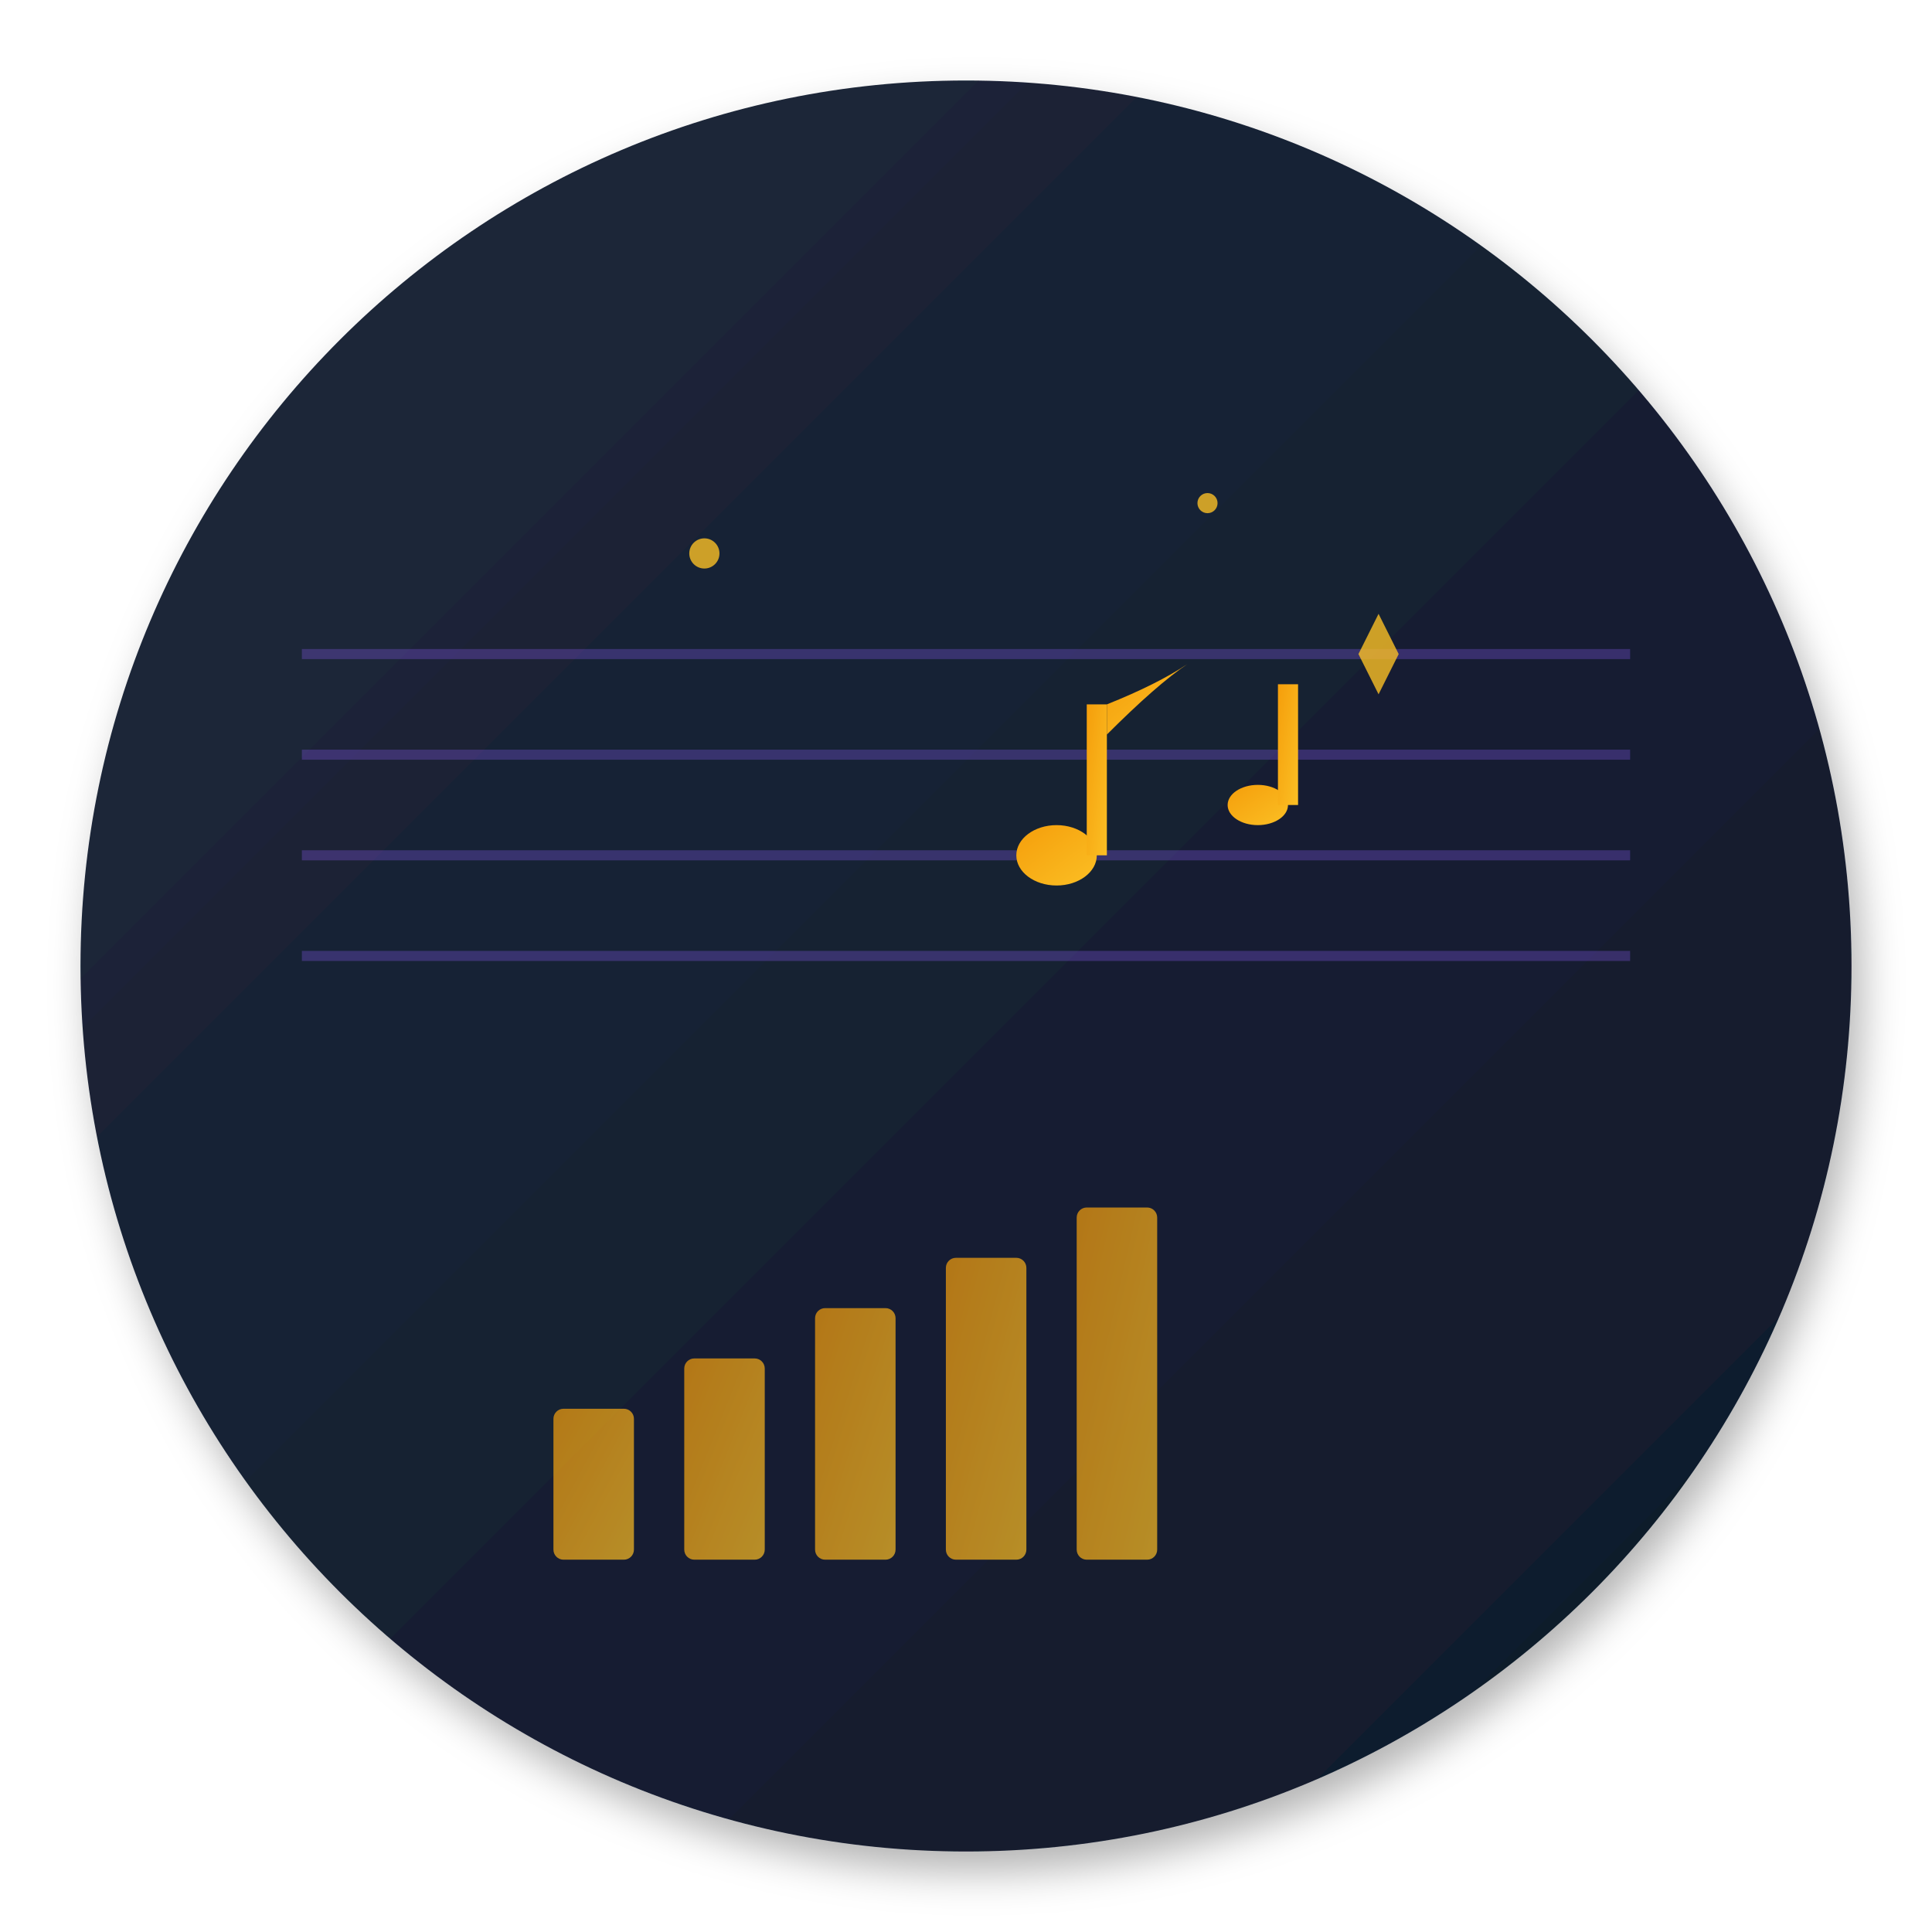
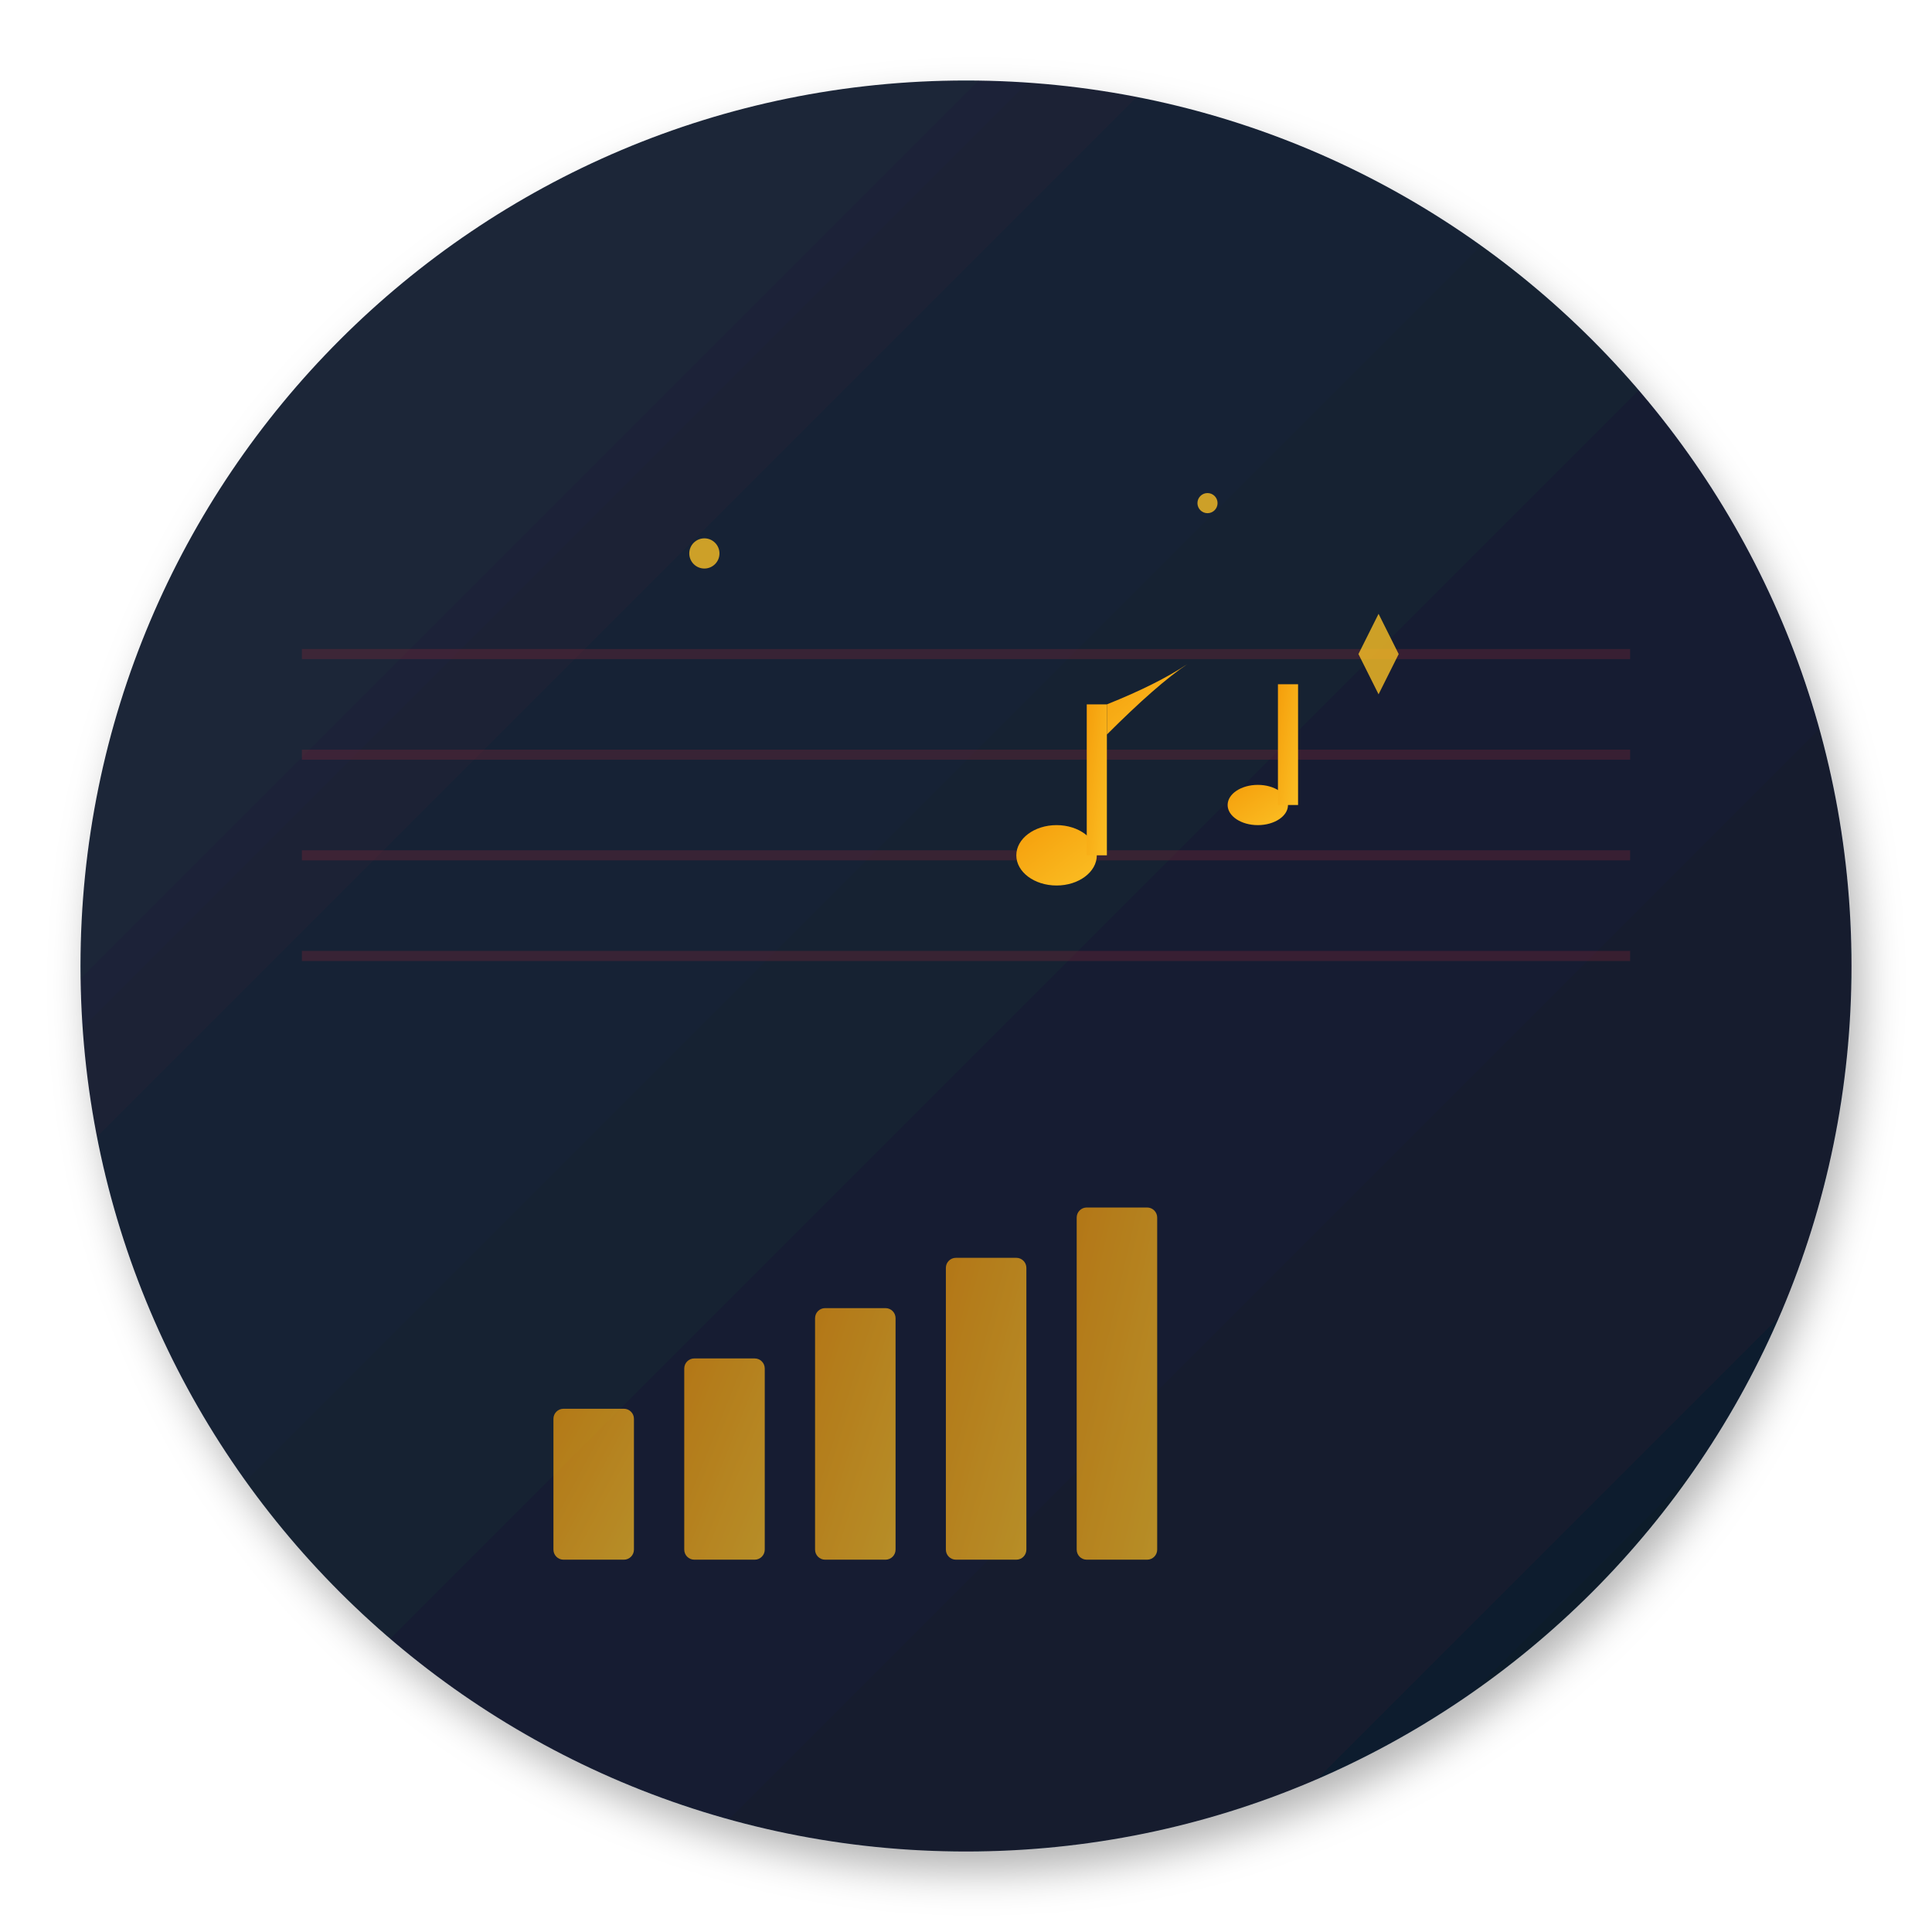
<svg xmlns="http://www.w3.org/2000/svg" width="192" height="192" viewBox="0 0 192 192">
  <defs>
    <linearGradient id="neonGradient192" x1="0%" y1="0%" x2="100%" y2="100%">
      <stop offset="0%" style="stop-color:#ff006e;stop-opacity:1" />
-       <stop offset="30%" style="stop-color:#8338ec;stop-opacity:1" />
+       <stop offset="30%" style="stop-color:#8B2635;stop-opacity:1" />
      <stop offset="70%" style="stop-color:#3a86ff;stop-opacity:1" />
      <stop offset="100%" style="stop-color:#06ffa5;stop-opacity:1" />
    </linearGradient>
    <linearGradient id="accentGrad" x1="0%" y1="0%" x2="100%" y2="100%">
      <stop offset="0%" style="stop-color:#f59e0b" />
      <stop offset="100%" style="stop-color:#fbbf24" />
    </linearGradient>
    <linearGradient id="bgGrad" x1="0%" y1="0%" x2="100%" y2="100%">
      <stop offset="0%" style="stop-color:#1e293b" />
      <stop offset="100%" style="stop-color:#0f172a" />
    </linearGradient>
    <filter id="shadow">
      <feDropShadow dx="1" dy="2" stdDeviation="2" flood-color="#000000" flood-opacity="0.3" />
    </filter>
  </defs>
  <circle cx="96" cy="96" r="88" fill="url(#bgGrad)" filter="url(#shadow)" />
  <circle cx="96" cy="96" r="88" fill="none" stroke="url(#primaryGrad)" stroke-width="3" />
-   <g opacity="0.3" stroke="#8b5cf6" stroke-width="1" fill="none">
+   <g opacity="0.3" stroke="#8B2635" stroke-width="1" fill="none">
    <line x1="30" y1="65" x2="162" y2="65" />
    <line x1="30" y1="75" x2="162" y2="75" />
    <line x1="30" y1="85" x2="162" y2="85" />
    <line x1="30" y1="95" x2="162" y2="95" />
  </g>
  <path d="M50 75 C50 60, 65 60, 65 75 C65 90, 50 90, 50 105 C50 120, 65 120, 65 105 C65 95, 58 95, 58 90 C58 85, 65 85, 65 90" fill="url(#primaryGrad)" />
  <g fill="url(#accentGrad)">
    <ellipse cx="105" cy="85" rx="4" ry="3" />
    <rect x="108" y="70" width="2" height="15" />
    <path d="M110 70 Q115 68 118 66 Q115 68 110 73 Z" />
    <ellipse cx="125" cy="80" rx="3" ry="2" />
    <rect x="127" y="68" width="2" height="12" />
  </g>
  <g stroke="url(#primaryGrad)" stroke-width="2" fill="none" opacity="0.6">
    <path d="M45 120 Q60 110, 75 120 T105 120 T135 115 T165 110" />
    <path d="M45 130 Q60 125, 75 130 T105 130 T135 128 T165 125" />
  </g>
  <g fill="url(#accentGrad)" opacity="0.7">
    <rect x="55" y="140" width="8" height="15" rx="1" />
    <rect x="68" y="135" width="8" height="20" rx="1" />
    <rect x="81" y="130" width="8" height="25" rx="1" />
    <rect x="94" y="125" width="8" height="30" rx="1" />
    <rect x="107" y="120" width="8" height="35" rx="1" />
  </g>
  <path d="M75 45 L75 65 L85 55 L95 65 L95 45" stroke="url(#primaryGrad)" stroke-width="3" fill="none" stroke-linecap="round" />
  <g fill="#fbbf24" opacity="0.8">
    <circle cx="120" cy="50" r="1" />
    <circle cx="70" cy="55" r="1.5" />
    <path d="M135 65 L137 69 L139 65 L137 61 Z" />
  </g>
</svg>
